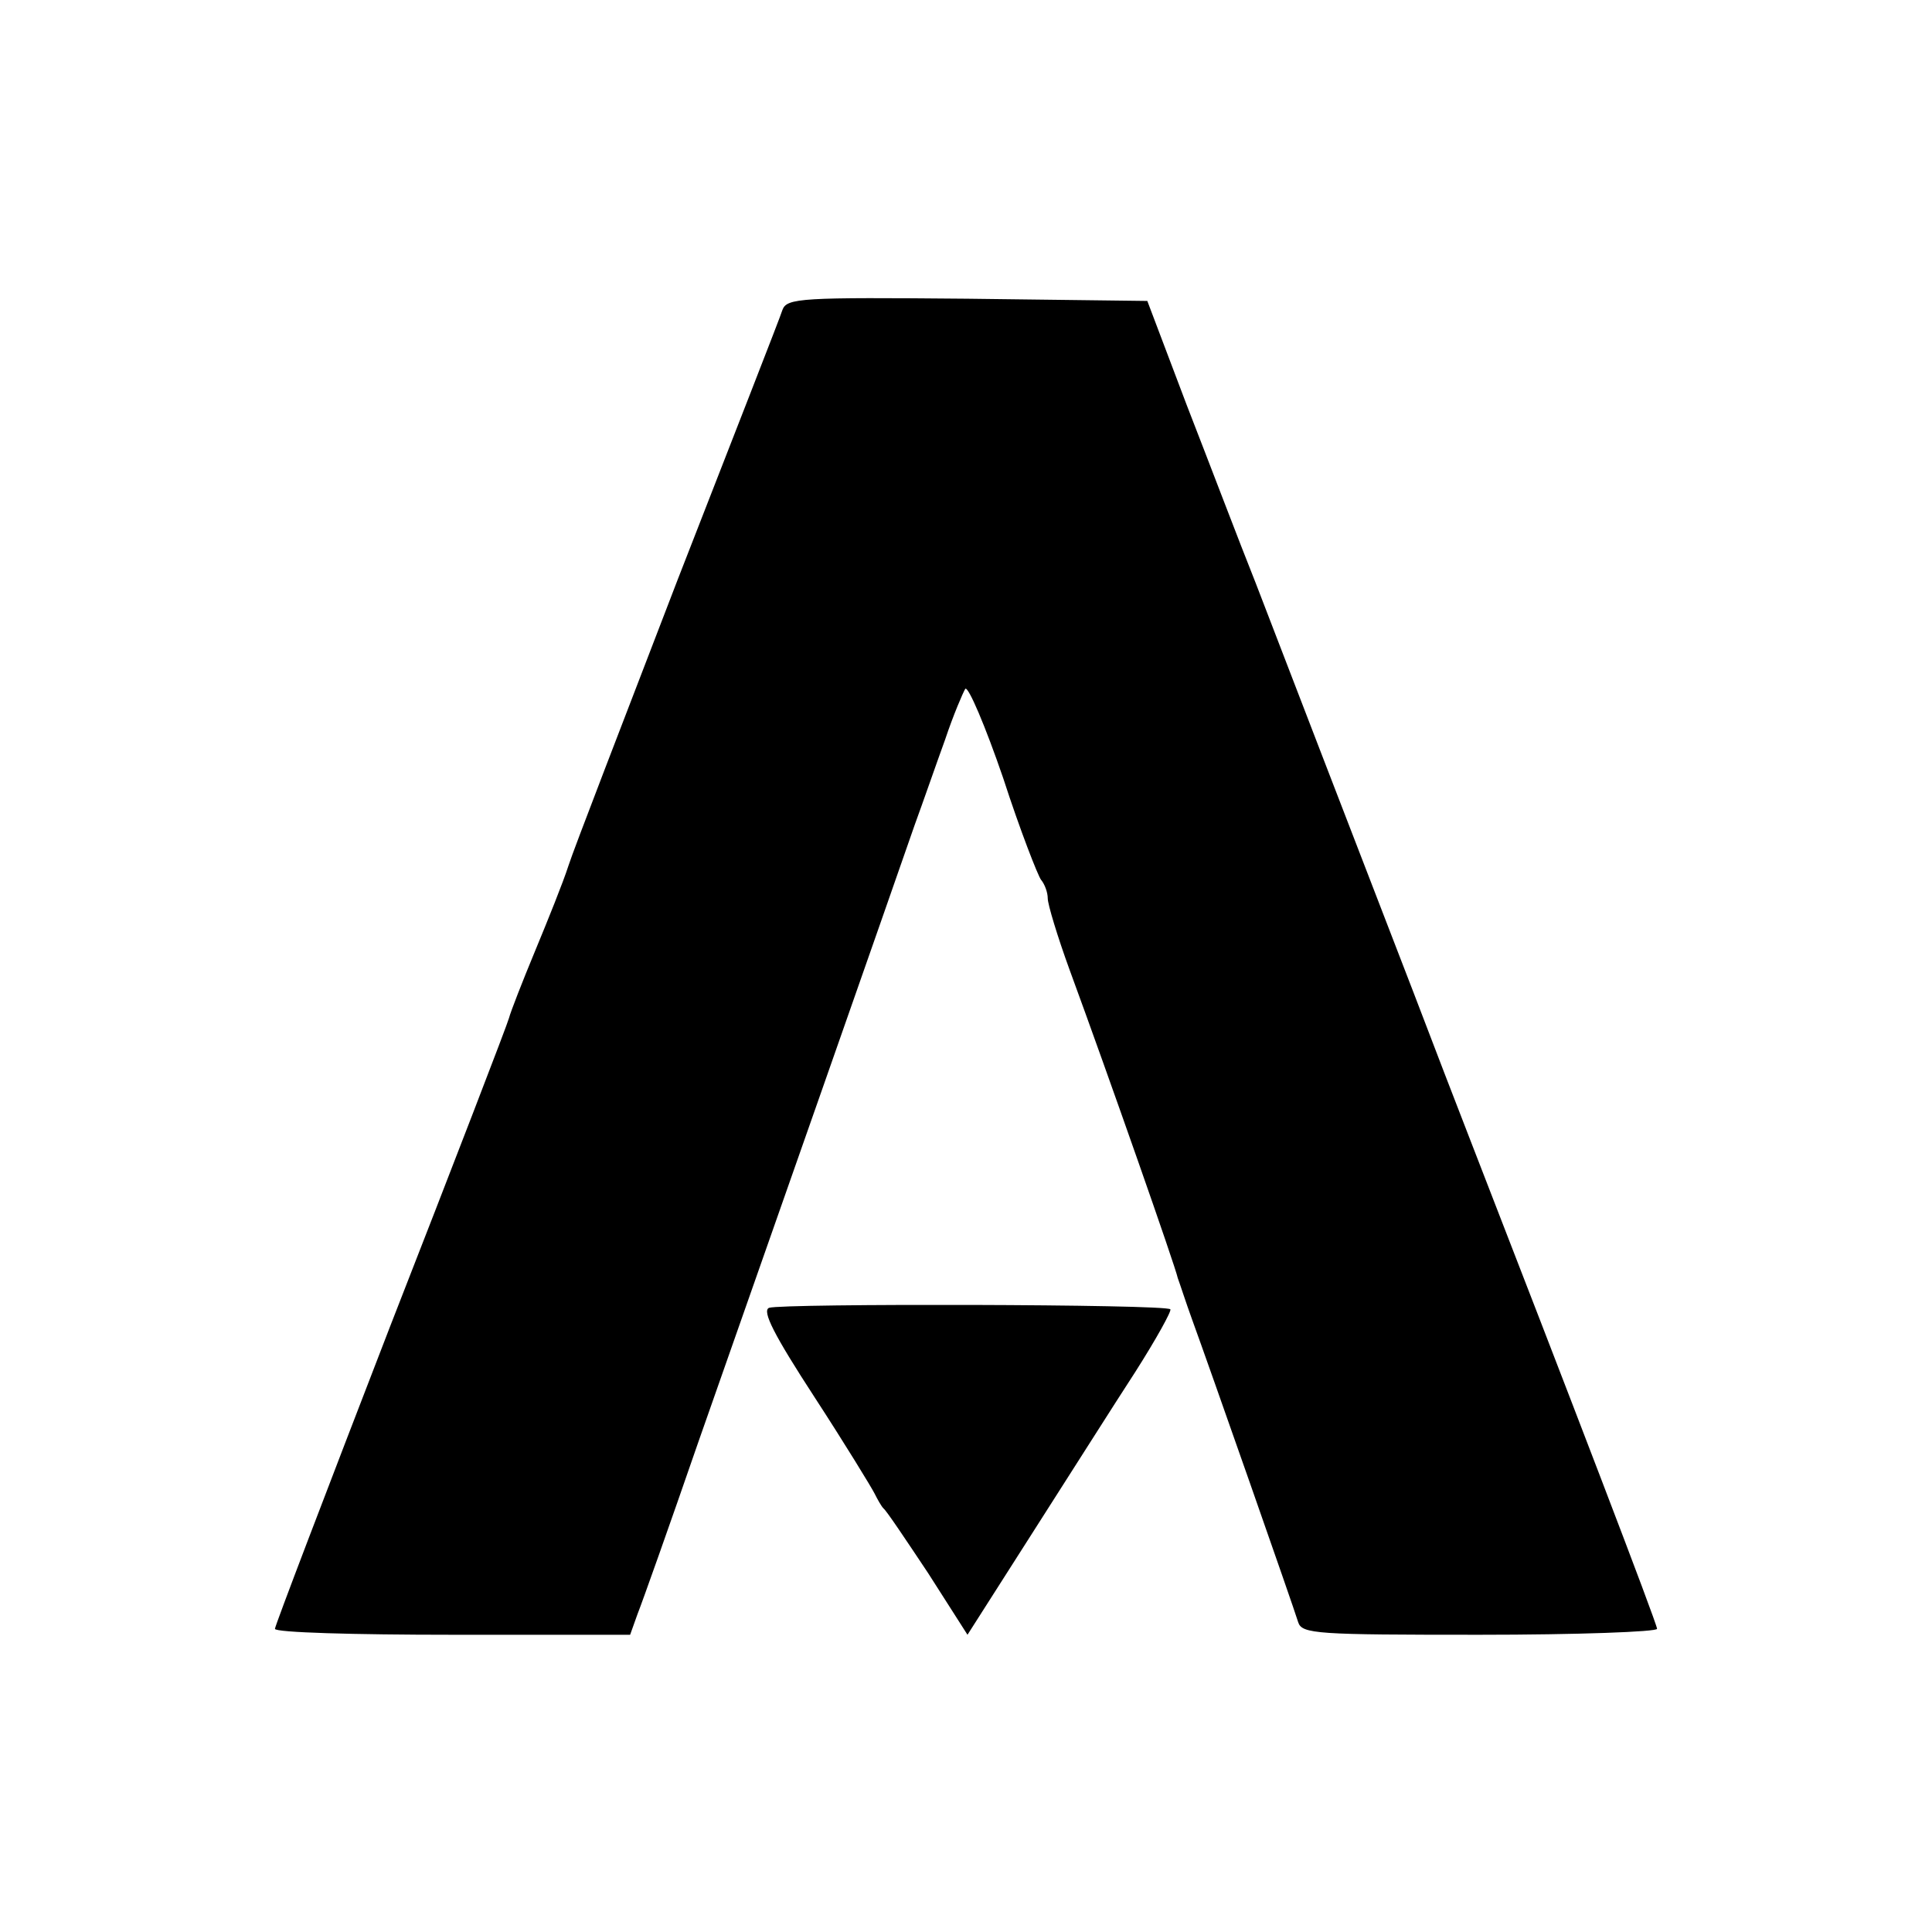
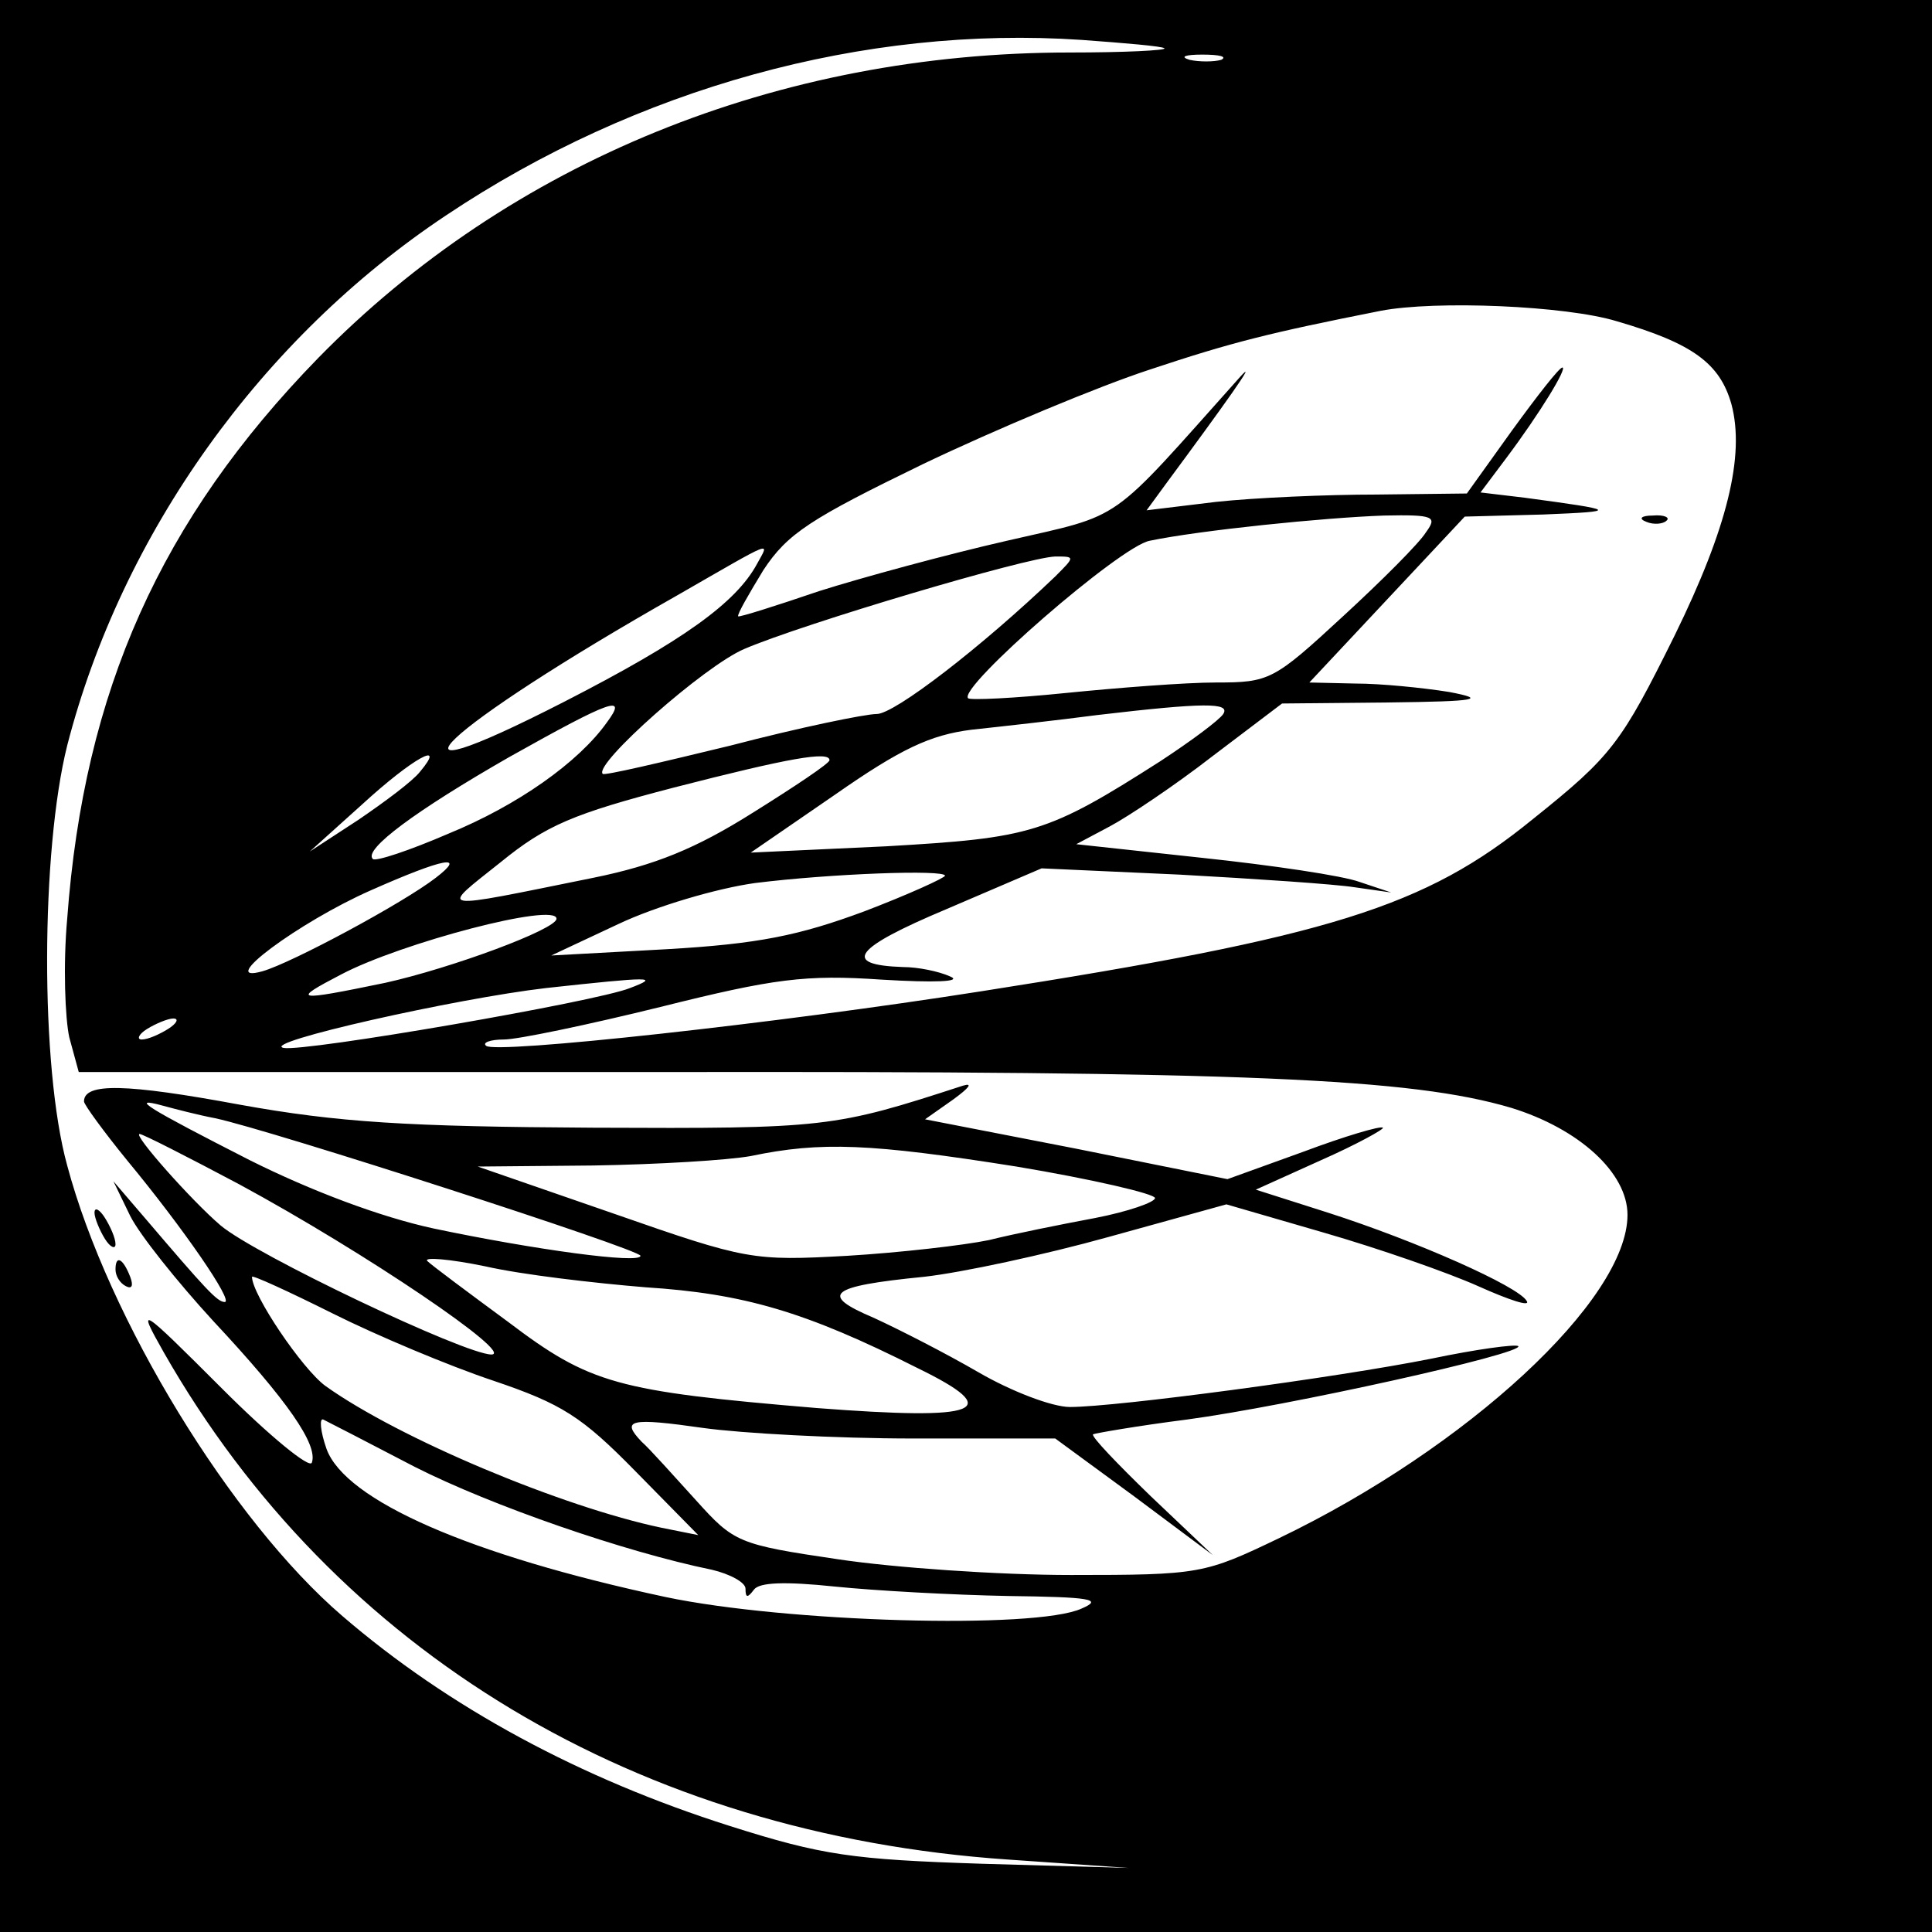
- <svg xmlns="http://www.w3.org/2000/svg" version="1.0" width="260pt" height="260pt" viewBox="0 0 260 260" preserveAspectRatio="xMidYMid meet">
-   <g transform="translate(0,260) scale(0.1,-0.1)" fill="#000000" stroke="none">
-     <path d="M1053 2183 c-3 -10 -67 -173 -141 -363 -73 -190 -140 -363 -147 -385 -7 -22 -28 -74 -45 -115 -17 -41 -33 -82 -35 -90 -2 -8 -74 -195 -160 -415 -85 -220 -155 -403 -155 -407 0 -5 107 -8 239 -8 l239 0 10 28 c6 15 43 119 82 232 83 236 263 749 291 830 11 30 29 82 41 115 11 33 24 63 27 68 4 4 27 -50 51 -120 23 -71 47 -132 51 -137 5 -6 9 -17 9 -25 0 -8 13 -51 29 -95 54 -147 143 -401 146 -416 3 -8 11 -33 19 -55 23 -63 137 -388 143 -408 5 -16 25 -17 244 -17 132 0 239 4 239 8 0 7 -119 317 -253 662 -14 36 -48 124 -75 195 -81 210 -171 443 -212 550 -22 55 -63 163 -93 240 l-53 140 -242 3 c-224 2 -243 1 -249 -15z" />
-     <path d="M1035 840 c-10 -4 7 -37 61 -120 41 -63 77 -122 81 -130 4 -8 9 -17 12 -20 4 -3 30 -42 60 -87 l53 -83 88 138 c48 75 110 173 138 216 28 44 49 82 47 84 -6 7 -523 8 -540 2z" />
+ <svg xmlns="http://www.w3.org/2000/svg" version="1.0" width="184pt" height="184pt" viewBox="0 0 184 184" preserveAspectRatio="xMidYMid meet">
+   <g transform="translate(0,184) scale(0.1,-0.1)" fill="#000000" stroke="none">
+     <path d="M0 920 l0 -920 920 0 920 0 0 920 0 920 -920 0 -920 0 0 -920z m1109 874 c2 -2 -38 -4 -90 -4 -278 0 -533 -104 -716 -291 -150 -154 -223 -317 -239 -534 -4 -44 -2 -95 2 -113 l9 -33 550 0 c563 1 719 -6 814 -34 65 -20 111 -62 111 -102 0 -81 -153 -222 -332 -308 -71 -34 -75 -35 -198 -35 -69 0 -169 7 -222 15 -95 14 -99 16 -135 56 -21 23 -44 49 -52 56 -20 21 -11 23 59 13 36 -5 126 -10 200 -10 l135 0 75 -55 75 -56 -59 56 c-32 31 -57 57 -55 59 2 1 42 8 89 14 97 13 322 63 316 70 -3 2 -40 -3 -83 -12 -90 -18 -300 -46 -344 -46 -17 0 -56 15 -87 33 -31 18 -76 41 -100 52 -52 22 -43 30 48 39 36 4 115 21 176 38 l112 31 93 -27 c52 -15 118 -38 147 -51 29 -13 50 -20 46 -14 -8 14 -105 57 -189 84 l-69 22 62 28 c34 15 61 30 59 31 -2 2 -36 -8 -76 -23 l-72 -26 -144 29 -144 28 27 19 c15 11 19 16 9 13 -123 -40 -130 -41 -352 -40 -177 1 -243 5 -337 22 -108 20 -148 21 -148 3 0 -3 19 -29 41 -56 53 -64 102 -135 93 -135 -7 0 -18 12 -76 80 l-30 35 16 -33 c9 -18 45 -63 79 -100 71 -76 100 -118 94 -135 -2 -6 -40 25 -85 70 -80 80 -82 81 -56 35 163 -286 452 -459 804 -483 l115 -8 -140 4 c-123 4 -152 8 -240 36 -142 45 -268 113 -369 200 -106 91 -223 283 -262 429 -26 94 -25 300 0 400 52 202 185 388 361 505 181 121 398 181 605 167 41 -3 77 -6 79 -8z m54 -11 c-7 -2 -21 -2 -30 0 -10 3 -4 5 12 5 17 0 24 -2 18 -5z m377 -249 c72 -21 98 -40 109 -79 13 -49 -4 -118 -54 -220 -51 -103 -60 -115 -135 -175 -103 -84 -193 -112 -525 -164 -197 -31 -464 -60 -472 -52 -4 3 4 6 17 6 13 0 80 14 149 31 108 27 138 31 211 26 50 -3 77 -2 65 3 -11 5 -31 9 -45 9 -59 2 -47 18 41 55 l91 39 132 -6 c72 -4 147 -9 166 -12 l35 -5 -30 10 c-16 6 -84 16 -150 23 l-120 13 32 17 c17 9 62 39 98 67 l66 50 102 1 c84 1 94 3 57 10 -25 4 -65 8 -89 8 l-44 1 74 79 74 79 75 2 c73 3 71 4 -18 16 l-42 5 24 32 c33 44 59 87 54 87 -3 0 -24 -27 -48 -60 l-43 -60 -86 -1 c-47 0 -116 -3 -153 -7 l-66 -8 19 26 c54 73 89 122 70 101 -127 -142 -109 -130 -222 -156 -57 -13 -138 -35 -179 -48 -41 -14 -76 -25 -77 -24 -1 2 10 21 24 44 23 35 45 49 152 101 69 33 167 74 216 90 78 26 114 35 220 56 52 10 176 5 225 -10z m-182 -201 c-6 -10 -42 -46 -79 -80 -66 -61 -70 -63 -121 -63 -29 0 -93 -5 -143 -10 -49 -5 -91 -7 -93 -5 -10 10 145 145 173 150 48 10 166 22 223 24 48 1 51 -1 40 -16z m-637 -30 c-20 -37 -70 -73 -183 -131 -195 -100 -117 -26 107 101 94 54 88 52 76 30z m284 -12 c-70 -67 -153 -131 -170 -131 -11 0 -74 -13 -139 -30 -66 -16 -121 -29 -122 -27 -9 9 97 103 135 119 56 24 268 87 296 88 19 0 19 0 0 -19z m-427 -139 c-27 -38 -85 -79 -151 -106 -37 -16 -70 -27 -72 -24 -9 9 41 46 130 97 98 55 113 60 93 33z m587 8 c-4 -6 -31 -26 -60 -45 -108 -69 -123 -73 -261 -81 l-129 -6 80 55 c63 44 91 57 130 62 28 3 82 9 120 14 102 12 127 12 120 1z m-765 -55 c-7 -9 -34 -29 -59 -46 l-46 -30 50 45 c48 44 81 62 55 31z m390 11 c0 -3 -33 -25 -73 -50 -54 -34 -93 -50 -152 -62 -153 -31 -147 -32 -88 15 43 35 69 46 165 71 109 28 148 35 148 26z m-375 -112 c-31 -24 -137 -81 -165 -89 -46 -13 35 47 103 77 70 31 92 35 62 12z m485 2 c0 -2 -35 -18 -77 -34 -62 -23 -101 -31 -188 -36 l-110 -6 64 30 c36 17 94 34 130 39 72 9 181 13 181 7z m-370 -41 c0 -10 -100 -47 -163 -61 -87 -18 -90 -17 -42 8 57 30 205 69 205 53z m70 -66 c-32 -13 -310 -61 -330 -57 -23 5 164 47 250 57 101 11 109 11 80 0z m-440 -39 c-8 -5 -19 -10 -25 -10 -5 0 -3 5 5 10 8 5 20 10 25 10 6 0 3 -5 -5 -10z m45 -85 c52 -11 405 -125 405 -131 0 -8 -102 6 -197 26 -51 11 -117 36 -175 65 -98 50 -116 61 -83 52 11 -3 34 -9 50 -12z m23 -63 c120 -65 263 -162 240 -162 -25 0 -225 95 -258 123 -27 23 -84 87 -77 87 3 0 46 -22 95 -48z m740 17 c72 -12 132 -26 132 -30 0 -4 -26 -13 -57 -19 -32 -6 -77 -15 -101 -21 -24 -5 -85 -12 -135 -15 -90 -5 -96 -4 -222 40 l-130 45 110 1 c61 1 128 5 150 9 67 14 114 12 253 -10z m-353 -115 c93 -6 152 -23 259 -77 84 -41 60 -50 -96 -38 -191 16 -216 23 -294 82 -38 28 -73 54 -77 58 -4 4 21 2 55 -5 35 -8 104 -16 153 -20z m-145 -89 c65 -22 84 -34 135 -86 l60 -61 -35 7 c-95 20 -250 85 -320 135 -22 16 -70 87 -70 104 0 2 35 -14 77 -35 42 -21 111 -50 153 -64z m-75 -82 c73 -37 200 -81 283 -98 17 -4 32 -12 32 -18 0 -9 2 -9 8 -1 5 7 29 8 77 3 39 -4 113 -8 165 -9 79 -1 91 -3 70 -12 -44 -20 -282 -13 -396 11 -187 40 -305 92 -323 141 -6 17 -7 30 -3 28 4 -2 43 -22 87 -45z" />
+     <path d="M90 685 c0 -5 5 -17 10 -25 5 -8 10 -10 10 -5 0 6 -5 17 -10 25 -5 8 -10 11 -10 5z" />
+     <path d="M110 631 c0 -6 4 -13 10 -16 6 -3 7 1 4 9 -7 18 -14 21 -14 7z" />
+     <path d="M1568 1343 c7 -3 16 -2 19 1 4 3 -2 6 -13 5 -11 0 -14 -3 -6 -6z" />
  </g>
</svg>
